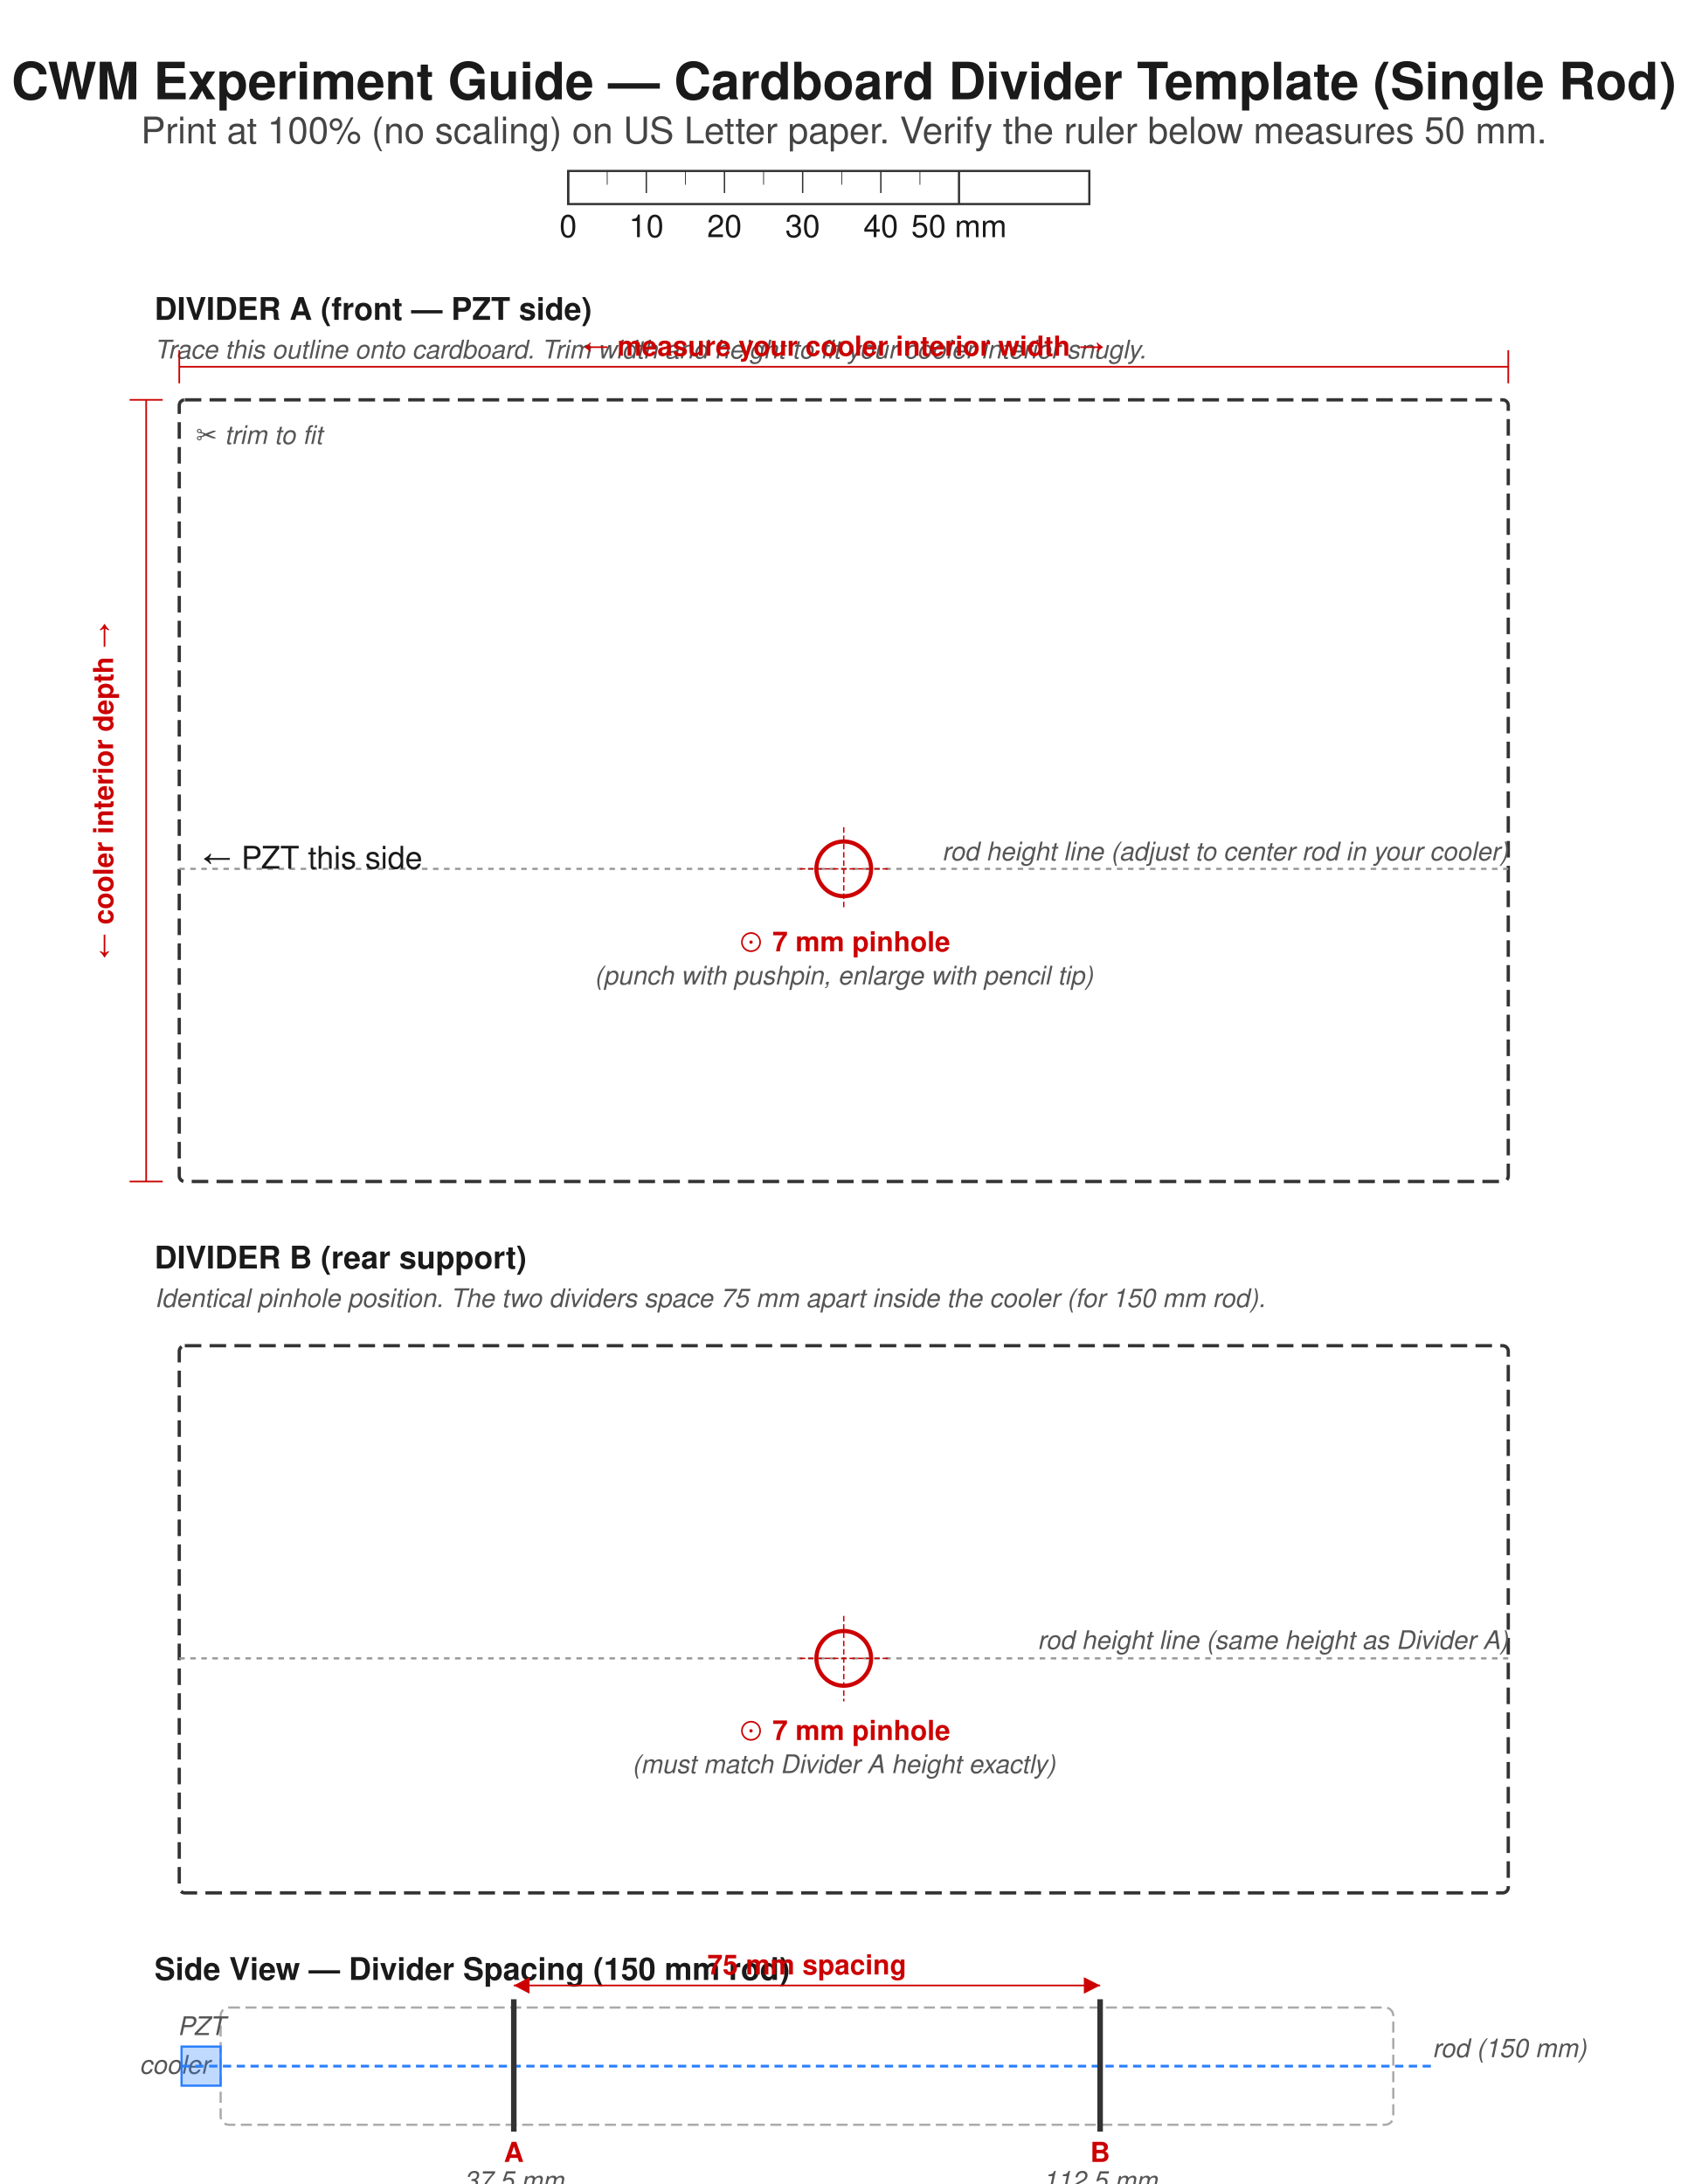
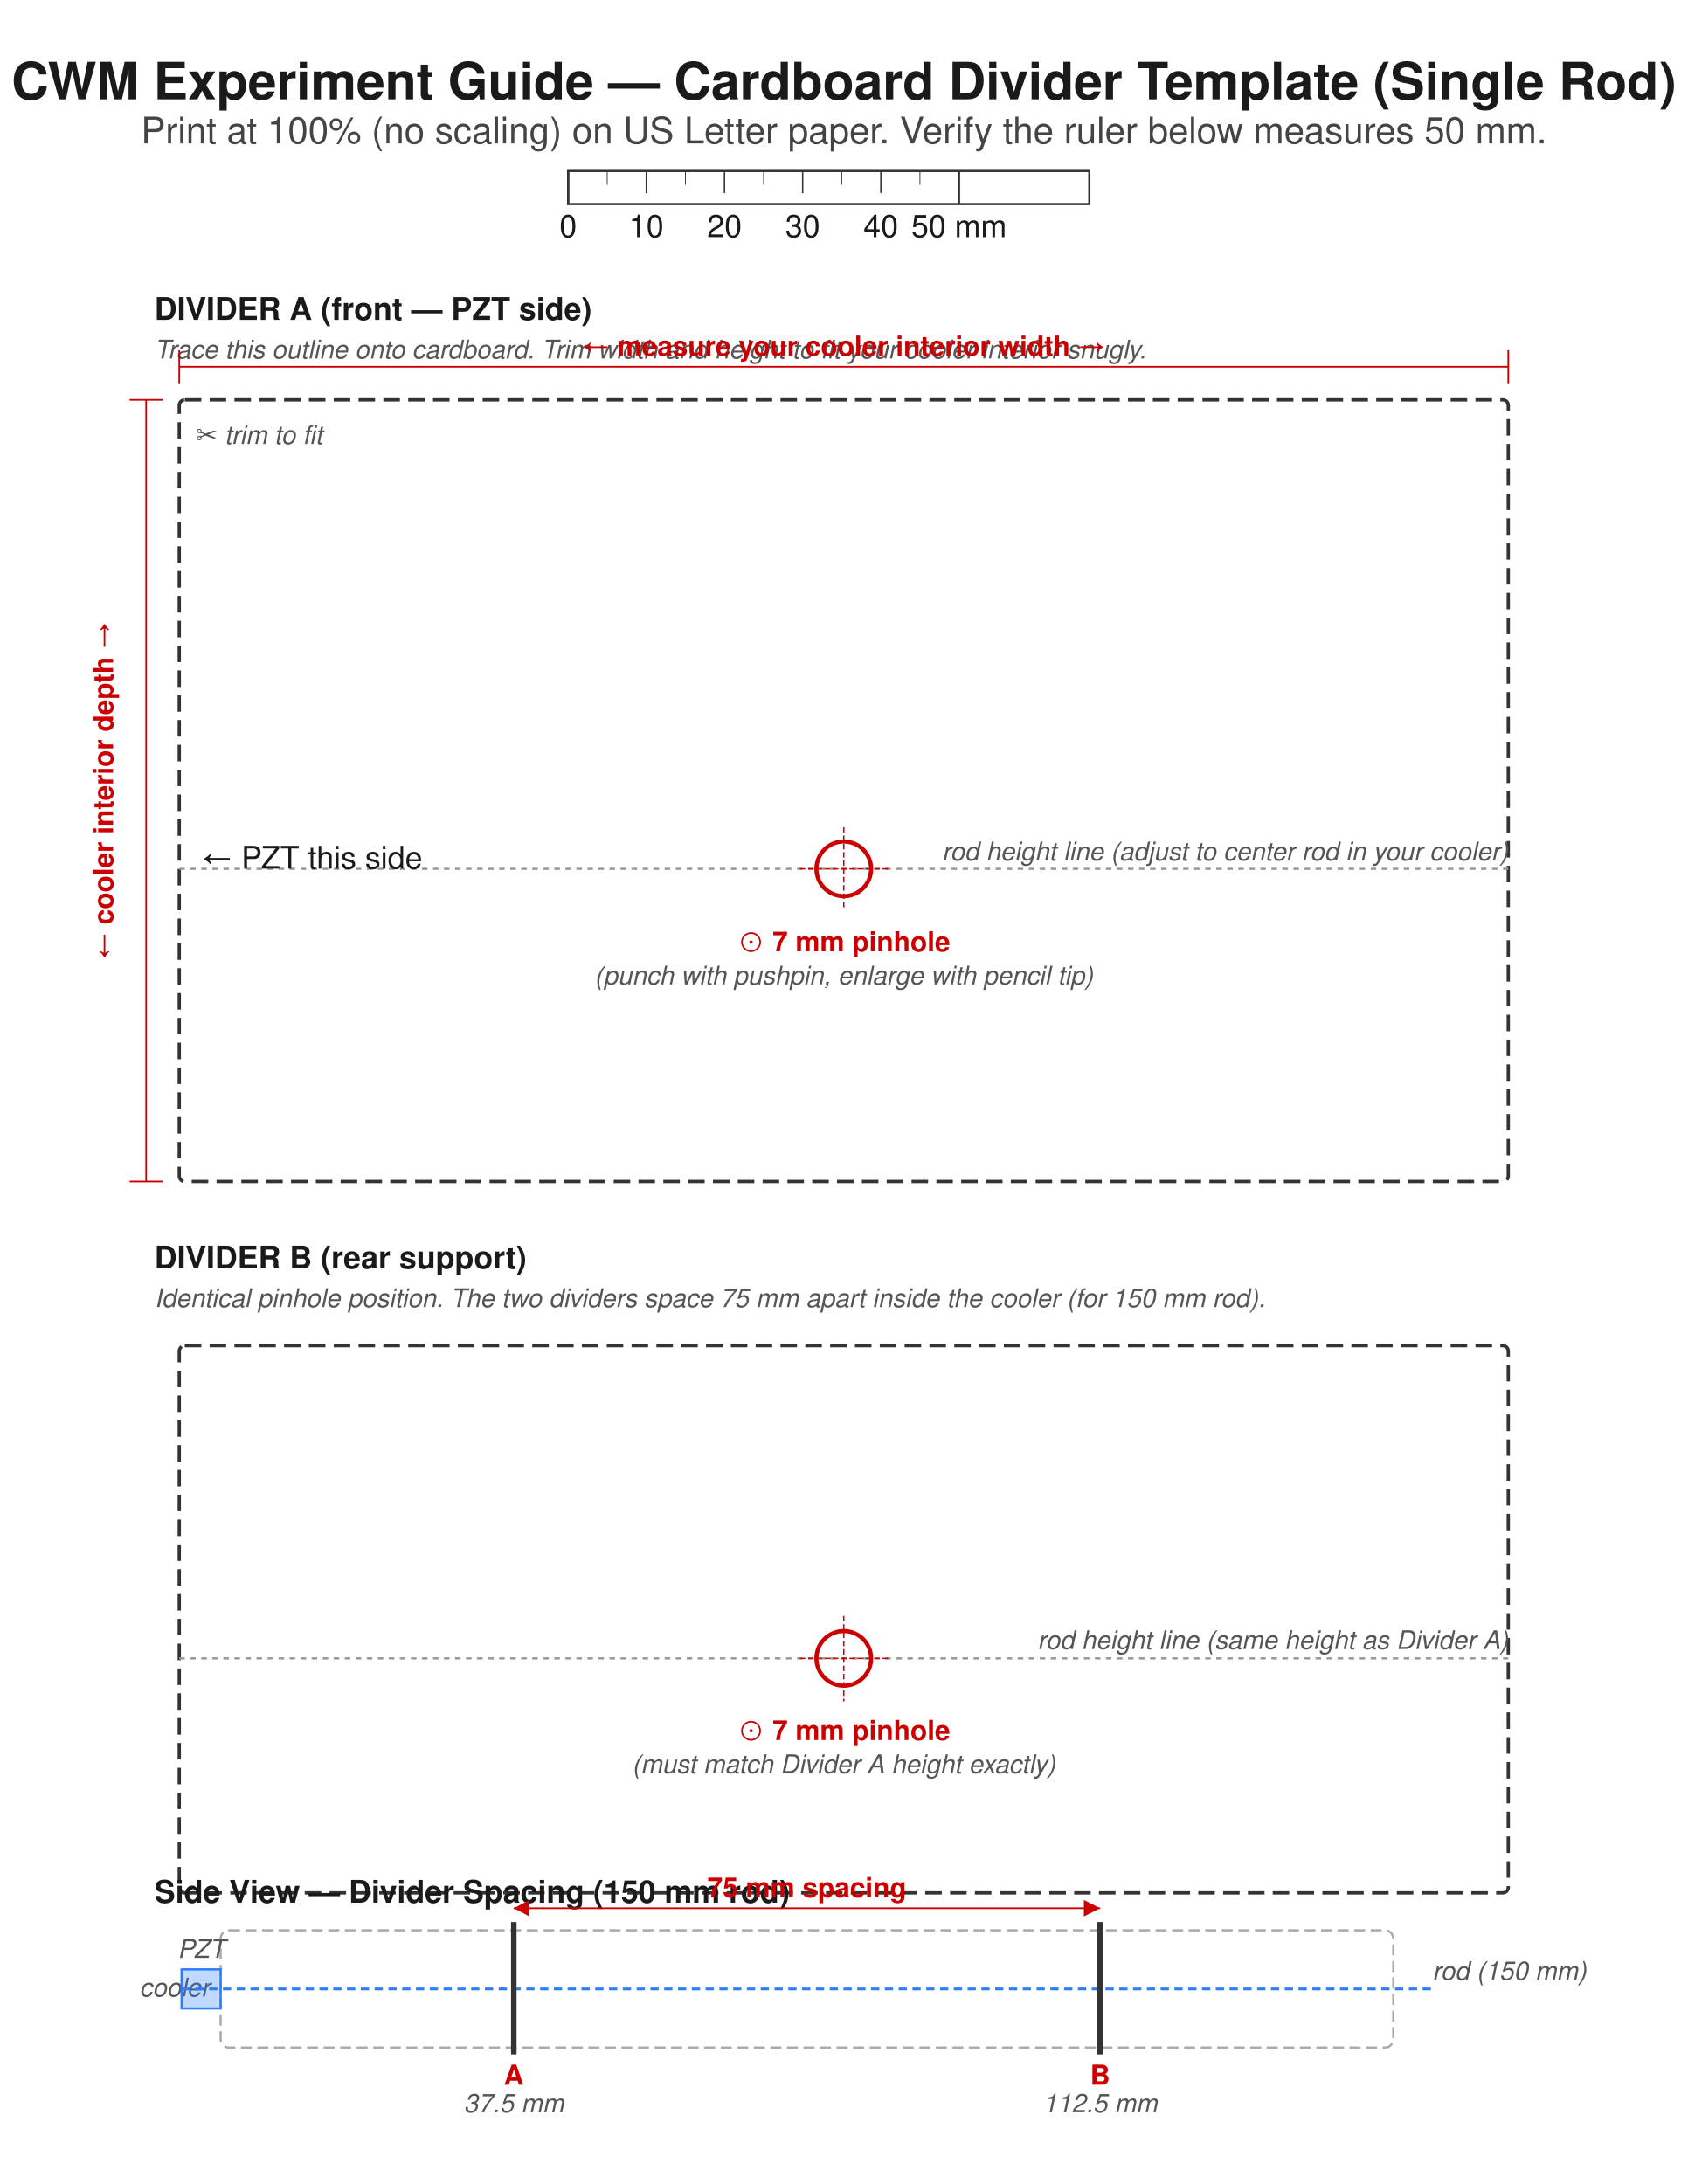
<svg xmlns="http://www.w3.org/2000/svg" viewBox="0 0 612 792" width="612" height="792">
  <style>
    text { font-family: 'Helvetica Neue', Helvetica, Arial, sans-serif; }
    .title { font-size: 14pt; font-weight: 700; fill: #1a1a1a; }
    .subtitle { font-size: 10pt; fill: #444; }
    .label { font-size: 8.5pt; fill: #1a1a1a; }
    .dim { font-size: 7.5pt; fill: #c00; font-weight: 600; }
    .note { font-size: 7pt; fill: #555; font-style: italic; }
    .inst { font-size: 7.5pt; fill: #333; }
    .cut-line { stroke: #333; stroke-width: 1.2; stroke-dasharray: 6,3; fill: none; }
    .fold-line { stroke: #999; stroke-width: 0.8; stroke-dasharray: 2,2; fill: none; }
    .dim-line { stroke: #c00; stroke-width: 0.6; fill: none; }
    .dim-arrow { fill: #c00; stroke: none; }
    .pinhole { fill: none; stroke: #c00; stroke-width: 1.5; }
    .crosshair { stroke: #c00; stroke-width: 0.5; stroke-dasharray: 2,1; }
    .outline { fill: #fafaf5; stroke: #333; stroke-width: 1.2; }
    .cooler-ghost { fill: none; stroke: #aaa; stroke-width: 0.8; stroke-dasharray: 4,2; }
    .rod-ghost { fill: none; stroke: #2a7fff; stroke-width: 1; stroke-dasharray: 3,2; }
  </style>
  <text x="306" y="36" text-anchor="middle" class="title">CWM Experiment Guide — Cardboard Divider Template (Single Rod)</text>
  <text x="306" y="52" text-anchor="middle" class="subtitle">Print at 100% (no scaling) on US Letter paper. Verify the ruler below measures 50 mm.</text>
  <g transform="translate(206, 62)">
    <rect x="0" y="0" width="188.98" height="12" fill="none" stroke="#333" stroke-width="0.8" />
    <line x1="0" y1="0" x2="0" y2="12" stroke="#333" stroke-width="0.8" />
    <line x1="141.73" y1="0" x2="141.73" y2="12" stroke="#333" stroke-width="0.8" />
    <line x1="28.35" y1="0" x2="28.35" y2="8" stroke="#333" stroke-width="0.5" />
    <line x1="56.69" y1="0" x2="56.69" y2="8" stroke="#333" stroke-width="0.5" />
    <line x1="85.04" y1="0" x2="85.04" y2="8" stroke="#333" stroke-width="0.5" />
    <line x1="113.39" y1="0" x2="113.39" y2="8" stroke="#333" stroke-width="0.5" />
    <line x1="14.17" y1="0" x2="14.17" y2="5" stroke="#333" stroke-width="0.3" />
    <line x1="42.52" y1="0" x2="42.52" y2="5" stroke="#333" stroke-width="0.3" />
    <line x1="70.87" y1="0" x2="70.87" y2="5" stroke="#333" stroke-width="0.3" />
    <line x1="99.21" y1="0" x2="99.21" y2="5" stroke="#333" stroke-width="0.3" />
    <line x1="127.56" y1="0" x2="127.56" y2="5" stroke="#333" stroke-width="0.3" />
    <text x="0" y="24" class="label" text-anchor="middle">0</text>
    <text x="28.35" y="24" class="label" text-anchor="middle">10</text>
    <text x="56.69" y="24" class="label" text-anchor="middle">20</text>
    <text x="85.04" y="24" class="label" text-anchor="middle">30</text>
    <text x="113.39" y="24" class="label" text-anchor="middle">40</text>
    <text x="141.73" y="24" class="label" text-anchor="middle">50 mm</text>
  </g>
  <text x="56" y="116" class="label" font-weight="700">DIVIDER A (front — PZT side)</text>
  <text x="56" y="130" class="note">Trace this outline onto cardboard. Trim width and height to fit your cooler interior snugly.</text>
  <g transform="translate(65, 145)">
    <rect x="0" y="0" width="481.89" height="283.46" class="cut-line" rx="2" />
    <line x1="0" y1="-12" x2="481.89" y2="-12" class="dim-line" />
    <line x1="0" y1="-18" x2="0" y2="-6" class="dim-line" />
    <line x1="481.89" y1="-18" x2="481.89" y2="-6" class="dim-line" />
    <text x="240.94" y="-16" text-anchor="middle" class="dim">← measure your cooler interior width →</text>
    <line x1="-12" y1="0" x2="-12" y2="283.46" class="dim-line" />
    <line x1="-18" y1="0" x2="-6" y2="0" class="dim-line" />
    <line x1="-18" y1="283.46" x2="-6" y2="283.46" class="dim-line" />
    <text x="-24" y="141.73" text-anchor="middle" class="dim" transform="rotate(-90, -24, 141.73)">← cooler interior depth →</text>
    <text x="6" y="16" class="note">✂ trim to fit</text>
    <line x1="0" y1="170.08" x2="481.89" y2="170.08" class="fold-line" />
    <text x="481.89" y="167" text-anchor="end" class="note">rod height line (adjust to center rod in your cooler)</text>
    <circle cx="240.94" cy="170.08" r="9.92" class="pinhole" />
    <line x1="225" y1="170.08" x2="257" y2="170.08" class="crosshair" />
    <line x1="240.94" y1="155" x2="240.94" y2="185" class="crosshair" />
    <text x="240.94" y="200" text-anchor="middle" class="dim">⊙ 7 mm pinhole</text>
    <text x="240.94" y="212" text-anchor="middle" class="note">(punch with pushpin, enlarge with pencil tip)</text>
    <text x="8" y="170" text-anchor="start" class="label" fill="#2a7fff">← PZT this side</text>
  </g>
  <text x="56" y="460" class="label" font-weight="700">DIVIDER B (rear support)</text>
  <text x="56" y="474" class="note">Identical pinhole position. The two dividers space 75 mm apart inside the cooler (for 150 mm rod).</text>
  <g transform="translate(65, 488)">
    <rect x="0" y="0" width="481.89" height="198.43" class="cut-line" rx="2" />
    <line x1="0" y1="113.39" x2="481.89" y2="113.39" class="fold-line" />
    <text x="481.89" y="110" text-anchor="end" class="note">rod height line (same height as Divider A)</text>
    <circle cx="240.94" cy="113.39" r="9.92" class="pinhole" />
    <line x1="225" y1="113.39" x2="257" y2="113.39" class="crosshair" />
    <line x1="240.94" y1="98" x2="240.94" y2="129" class="crosshair" />
    <text x="240.94" y="143" text-anchor="middle" class="dim">⊙ 7 mm pinhole</text>
    <text x="240.94" y="155" text-anchor="middle" class="note">(must match Divider A height exactly)</text>
  </g>
-   <text x="56" y="718" class="label" font-weight="700">Side View — Divider Spacing (150 mm rod)</text>
-   <g transform="translate(80, 728)">
+   <text x="56" y="690" class="label" font-weight="700">Side View — Divider Spacing (150 mm rod)</text>
+   <g transform="translate(80, 700)">
    <rect x="0" y="0" width="425.2" height="42.52" class="cooler-ghost" rx="3" />
    <text x="-4" y="24" text-anchor="end" class="note">cooler</text>
    <line x1="-14.17" y1="21.26" x2="439.37" y2="21.26" class="rod-ghost" />
    <text x="439.37" y="18" class="note" fill="#2a7fff">rod (150 mm)</text>
    <line x1="106.3" y1="-3" x2="106.3" y2="45" stroke="#333" stroke-width="2" />
    <text x="106.3" y="56" text-anchor="middle" class="dim">A</text>
    <text x="106.3" y="66" text-anchor="middle" class="note">37.5 mm</text>
    <line x1="318.9" y1="-3" x2="318.9" y2="45" stroke="#333" stroke-width="2" />
    <text x="318.9" y="56" text-anchor="middle" class="dim">B</text>
    <text x="318.9" y="66" text-anchor="middle" class="note">112.5 mm</text>
    <line x1="106.3" y1="-8" x2="318.9" y2="-8" class="dim-line" />
    <polygon points="106.3,-8 112,-5 112,-11" class="dim-arrow" />
    <polygon points="318.9,-8 313,-5 313,-11" class="dim-arrow" />
    <text x="212.6" y="-12" text-anchor="middle" class="dim">75 mm spacing</text>
    <rect x="-14.17" y="14.17" width="14.17" height="14.17" fill="#2a7fff" fill-opacity="0.3" stroke="#2a7fff" stroke-width="0.8" />
    <text x="-7" y="10" text-anchor="middle" class="note" fill="#2a7fff">PZT</text>
  </g>
</svg>
